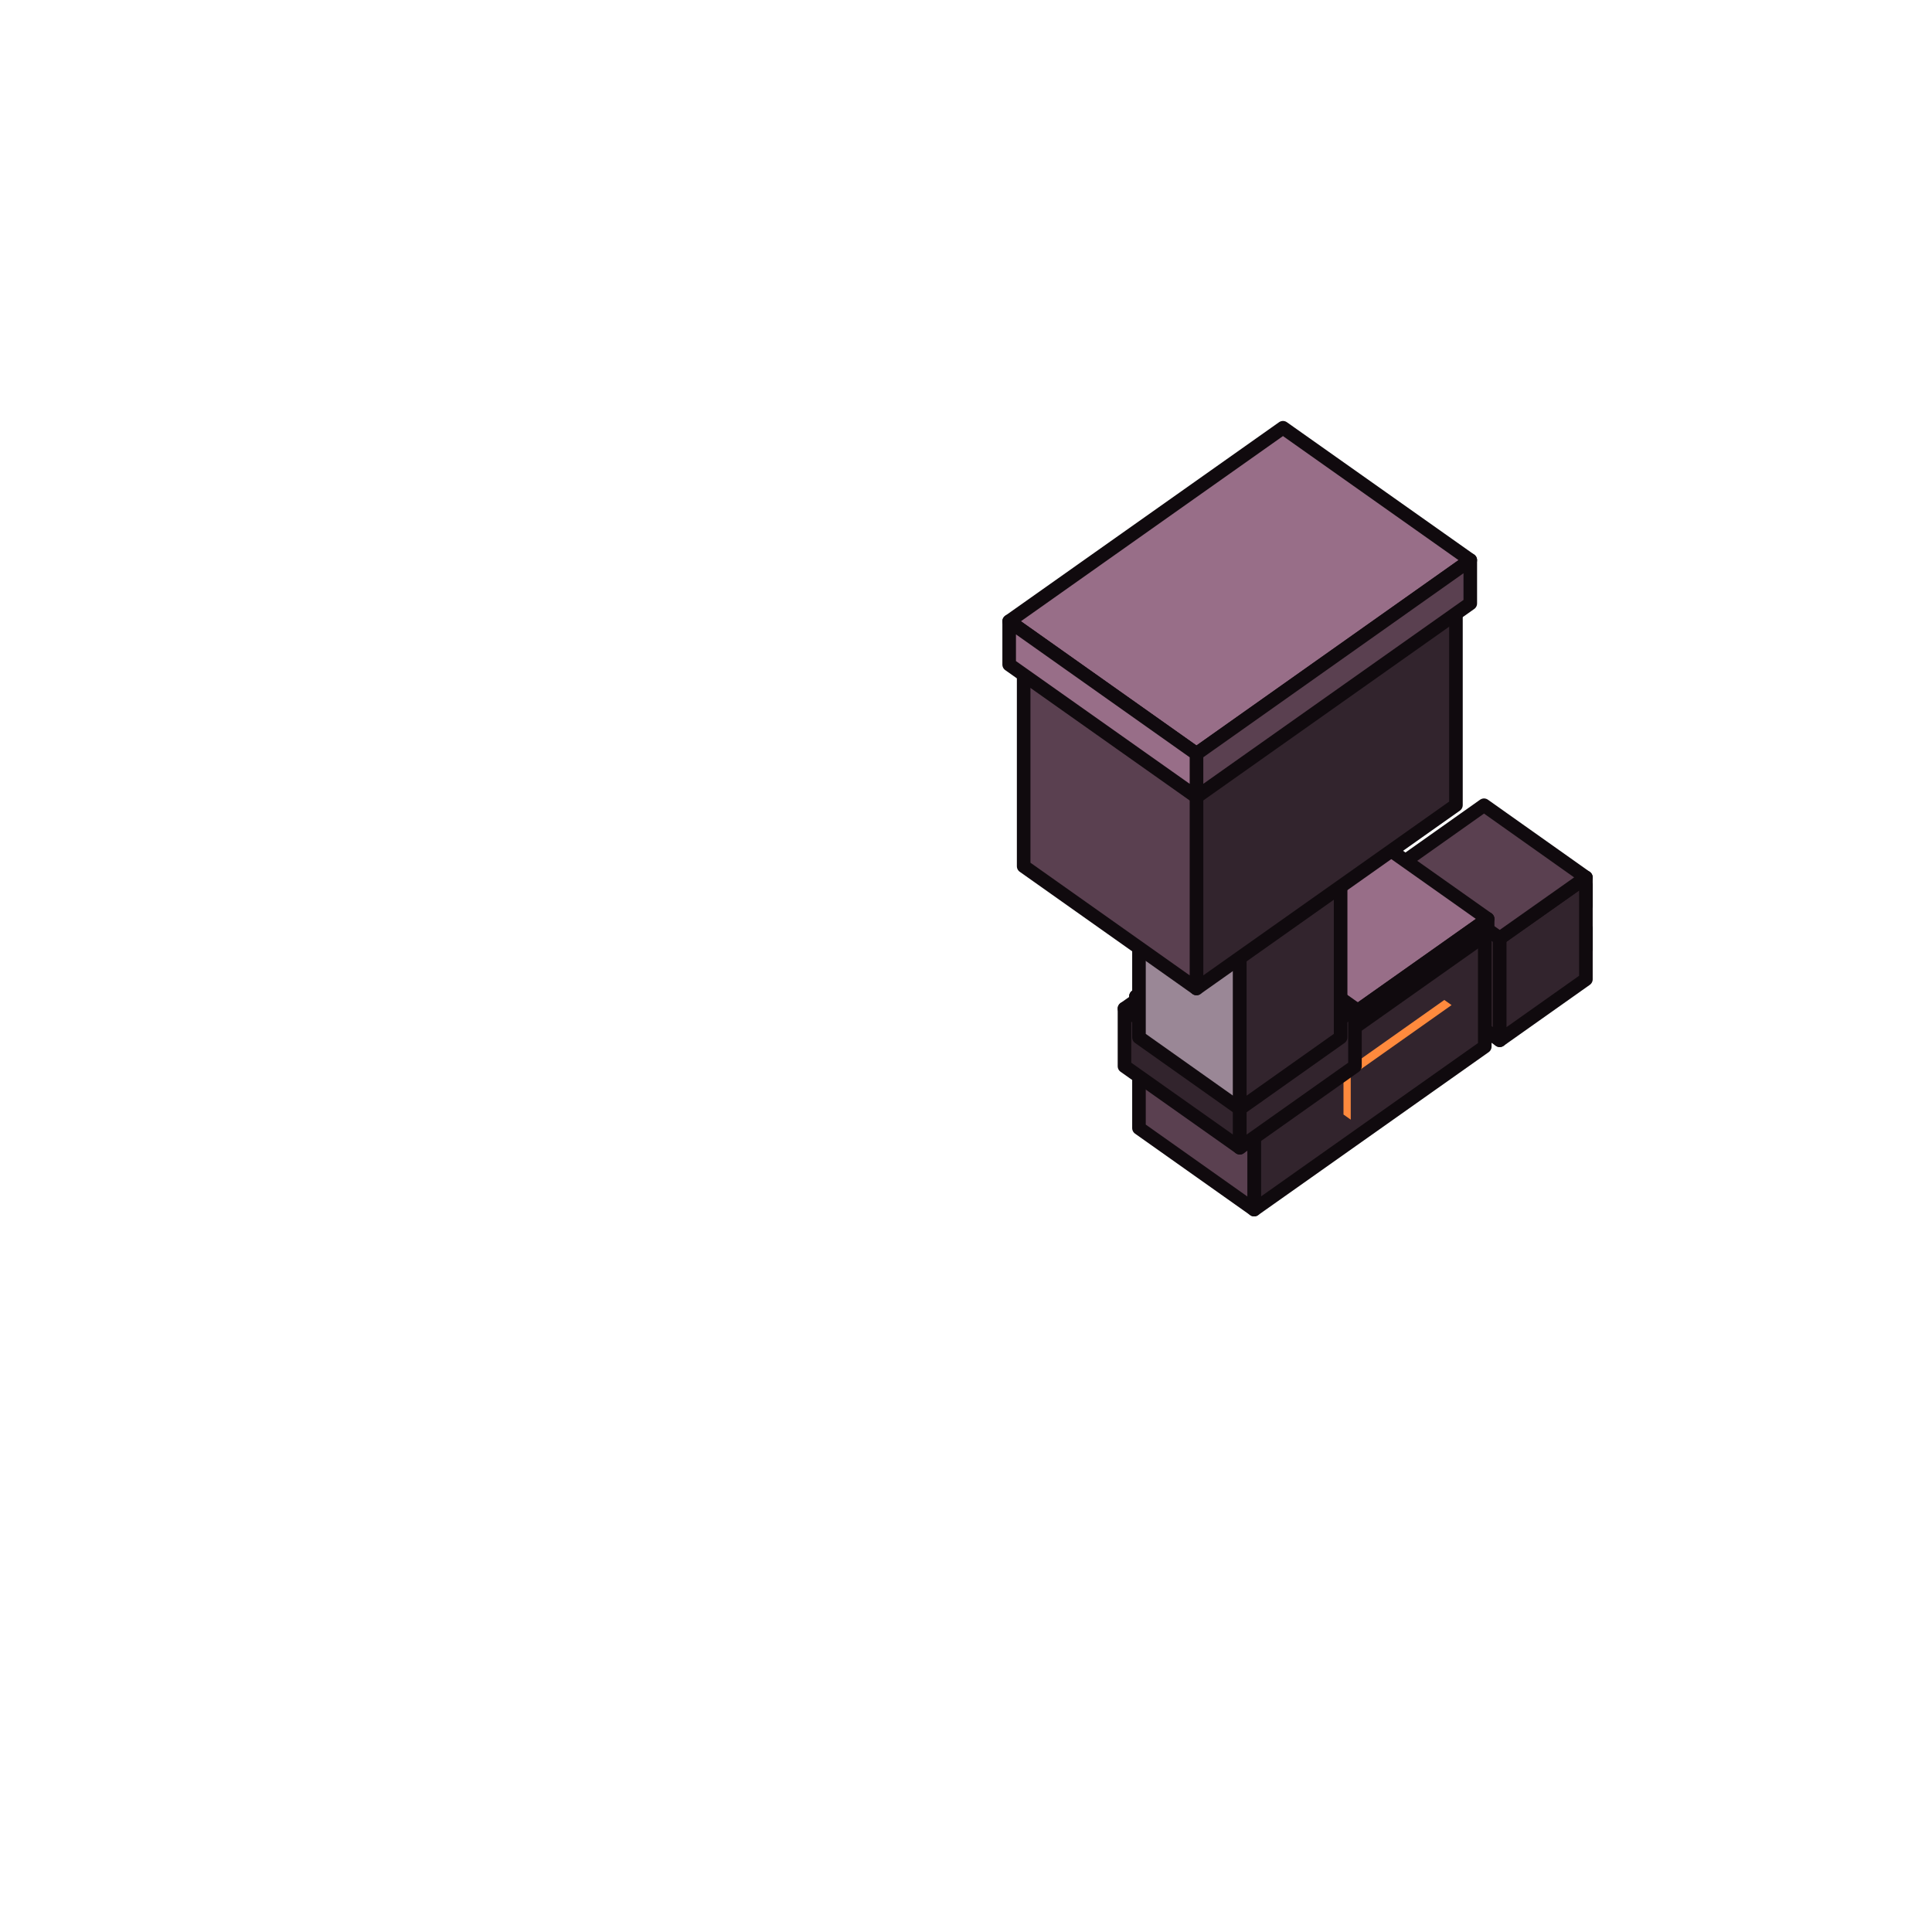
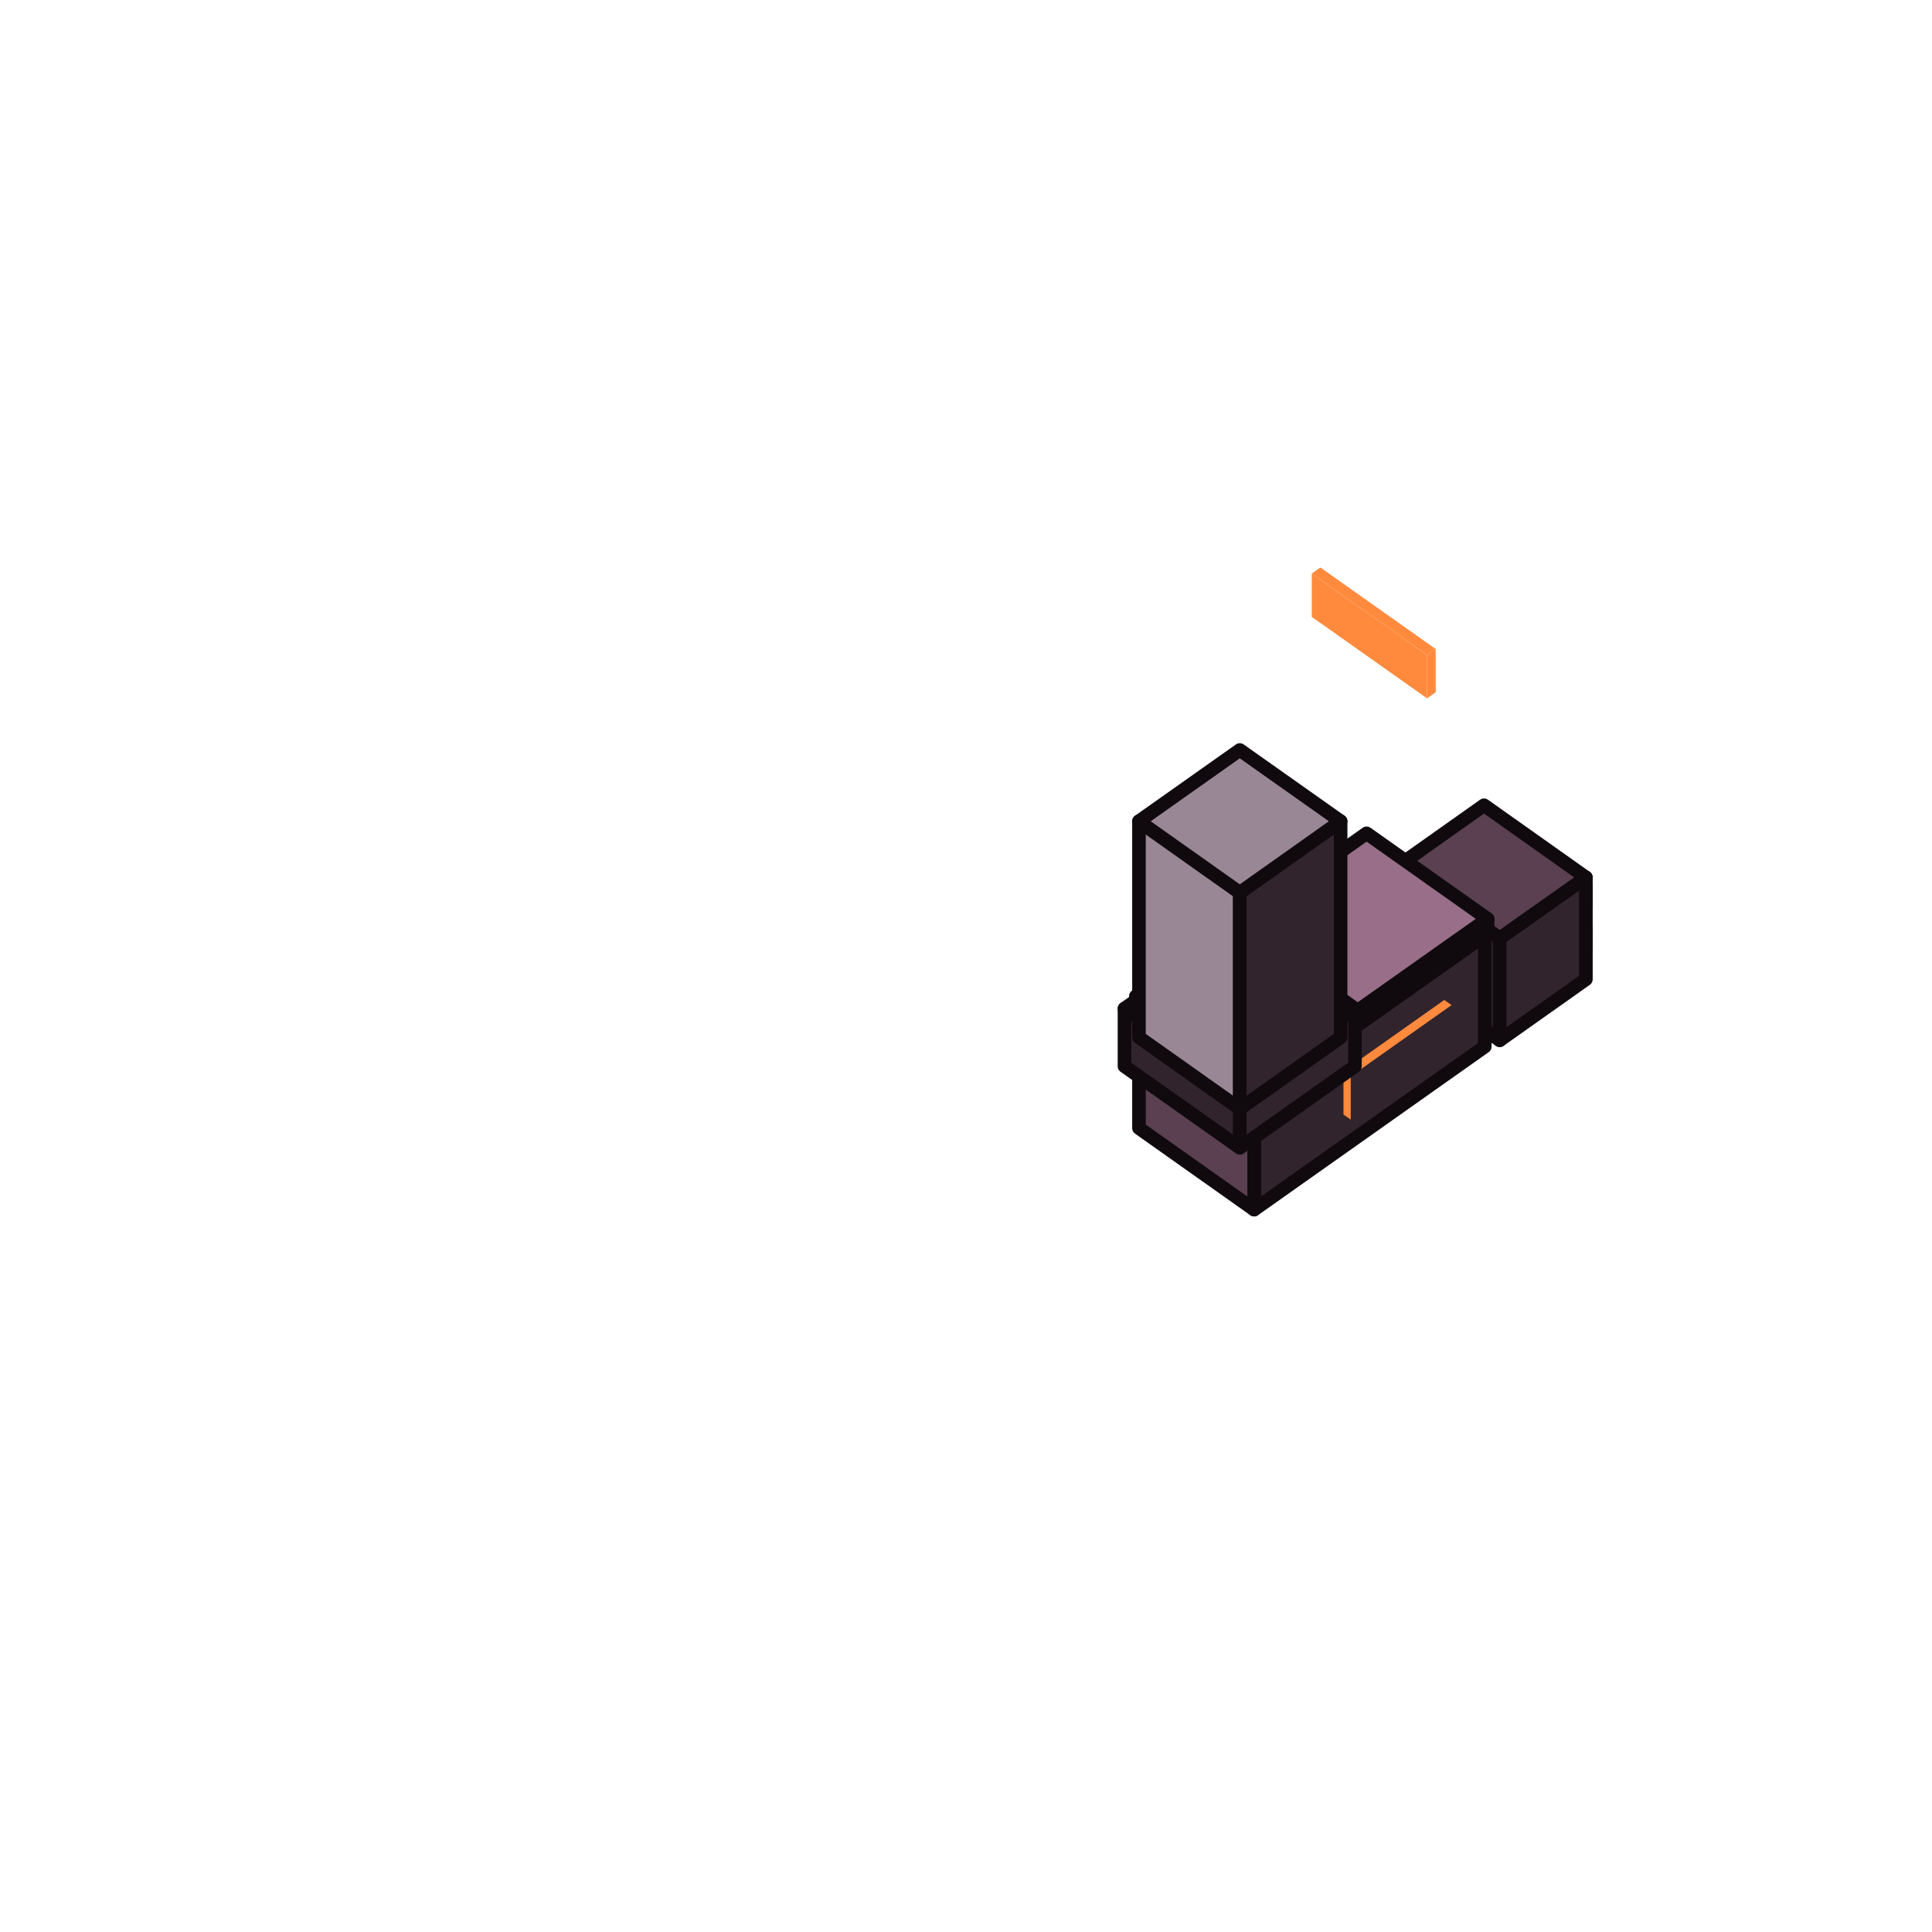
<svg xmlns="http://www.w3.org/2000/svg" viewBox="0 0 128 128" width="128" height="128" data-part-id="jugg_body" data-type="body" data-direction="north">
  <g stroke="#100a0e" stroke-width="0.9" stroke-linejoin="round">
    <path d="M98.84 59.17 L104.55 63.21 L104.55 61.91 L98.84 57.87 Z" fill="#986e88" />
    <path d="M104.55 61.91 L105.07 61.55 L99.36 57.51 L98.84 57.87 Z" fill="#986e88" />
    <path d="M104.55 63.21 L105.07 62.84 L105.07 61.55 L104.55 61.91 Z" fill="#5a4050" />
    <path d="M98.84 56.32 L104.55 60.35 L104.55 59.06 L98.84 55.02 Z" fill="#986e88" />
    <path d="M104.55 59.06 L105.07 58.69 L99.36 54.65 L98.84 55.02 Z" fill="#986e88" />
    <path d="M104.55 60.35 L105.07 59.99 L105.07 58.69 L104.55 59.06 Z" fill="#5a4050" />
    <path d="M92.61 64.14 L99.36 68.92 L99.36 62.16 L92.61 57.39 Z" fill="#32242d" />
    <path d="M99.36 68.92 L105.07 64.88 L105.07 58.13 L99.36 62.16 Z" fill="#32242d" />
    <path d="M99.36 62.16 L105.07 58.13 L98.32 53.35 L92.61 57.39 Z" fill="#5a4050" />
    <path d="M89.49 74.18 L96.17 69.45 L96.17 66.59 L89.49 71.31 Z" fill="#ff8a3d" stroke="none" />
    <path d="M83.09 80.14 L98.37 69.34 L98.37 61.7 L83.09 72.5 Z" fill="#32242d" />
    <path d="M83.09 72.5 L98.37 61.7 L90.73 56.3 L75.46 67.1 Z" fill="#986e88" />
    <path d="M89.49 71.31 L96.17 66.59 L95.69 66.25 L89.01 70.97 Z" fill="#ff8a3d" stroke="none" />
    <path d="M83.28 71.68 L98.56 60.88 L90.54 55.21 L75.26 66.01 Z" fill="#986e88" />
    <path d="M89.01 73.84 L89.49 74.18 L89.49 71.31 L89.01 70.97 Z" fill="#ff8a3d" stroke="none" />
    <path d="M75.46 74.74 L83.09 80.14 L83.09 72.5 L75.46 67.1 Z" fill="#5a4050" />
    <path d="M83.28 72.64 L98.56 61.84 L98.56 60.88 L83.28 71.68 Z" fill="#5a4050" />
    <path d="M82.14 72.22 L89.77 66.82 L82.14 61.42 L74.5 66.82 Z" fill="#5a4050" />
    <path d="M74.5 70.64 L82.14 76.04 L82.14 72.22 L74.5 66.82 Z" fill="#32242d" />
    <path d="M82.14 76.04 L89.77 70.64 L89.77 66.82 L82.14 72.22 Z" fill="#32242d" />
    <path d="M75.26 66.97 L83.28 72.64 L83.28 71.68 L75.26 66.01 Z" fill="#986e88" />
    <path d="M75.46 68.73 L82.14 73.46 L82.14 59.14 L75.46 54.41 Z" fill="#9a8796" />
    <path d="M82.14 73.46 L88.82 68.73 L88.82 54.41 L82.14 59.14 Z" fill="#32242d" />
    <path d="M86.91 40.87 L94.55 46.27 L94.55 43.4 L86.91 38.0 Z" fill="#ff8a3d" stroke="none" />
    <path d="M94.55 43.4 L95.12 43.0 L87.48 37.6 L86.91 38.0 Z" fill="#ff8a3d" stroke="none" />
    <path d="M82.14 59.14 L88.82 54.41 L82.14 49.69 L75.46 54.41 Z" fill="#9a8796" />
    <path d="M94.55 46.27 L95.12 45.86 L95.12 43.0 L94.55 43.4 Z" fill="#ff8a3d" stroke="none" />
-     <path d="M79.27 65.49 L96.46 53.34 L96.46 39.98 L79.27 52.13 Z" fill="#32242d" />
-     <path d="M79.27 52.13 L96.46 39.98 L85.0 31.88 L67.82 44.03 Z" fill="#986e88" />
-     <path d="M67.82 57.39 L79.27 65.49 L79.27 52.13 L67.82 44.03 Z" fill="#5a4050" />
-     <path d="M79.27 49.94 L97.41 37.11 L85.0 28.34 L66.86 41.16 Z" fill="#986e88" />
-     <path d="M79.27 52.8 L97.41 39.98 L97.41 37.11 L79.27 49.94 Z" fill="#5a4050" />
-     <path d="M66.86 44.03 L79.27 52.8 L79.27 49.94 L66.86 41.16 Z" fill="#986e88" />
  </g>
</svg>
